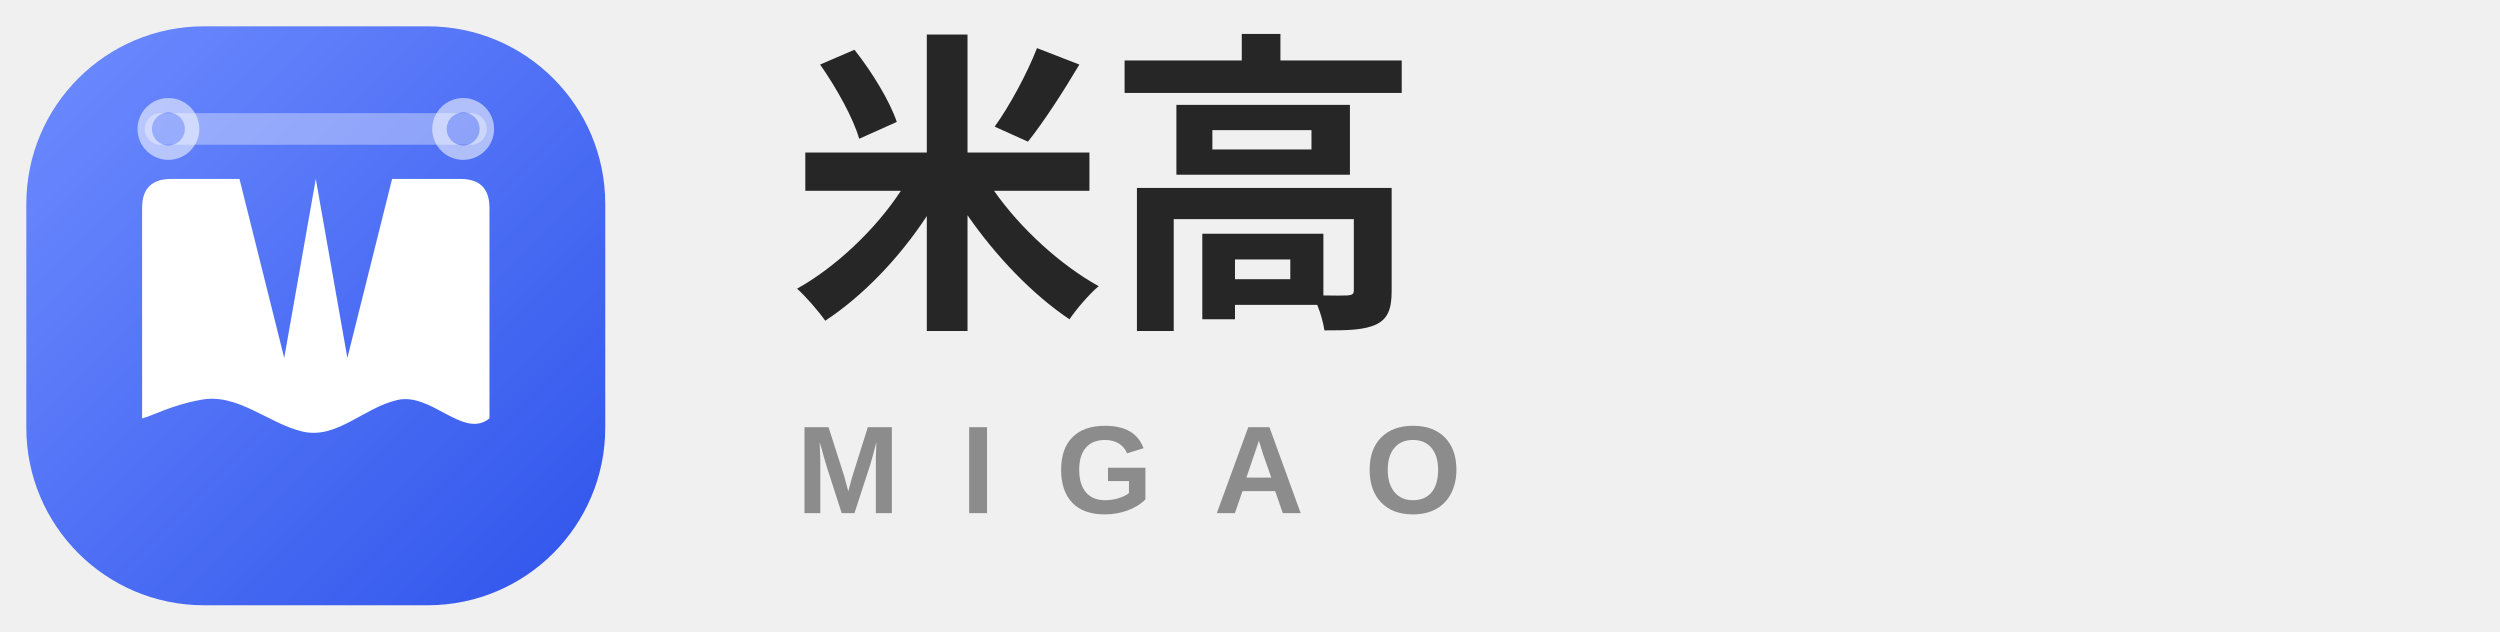
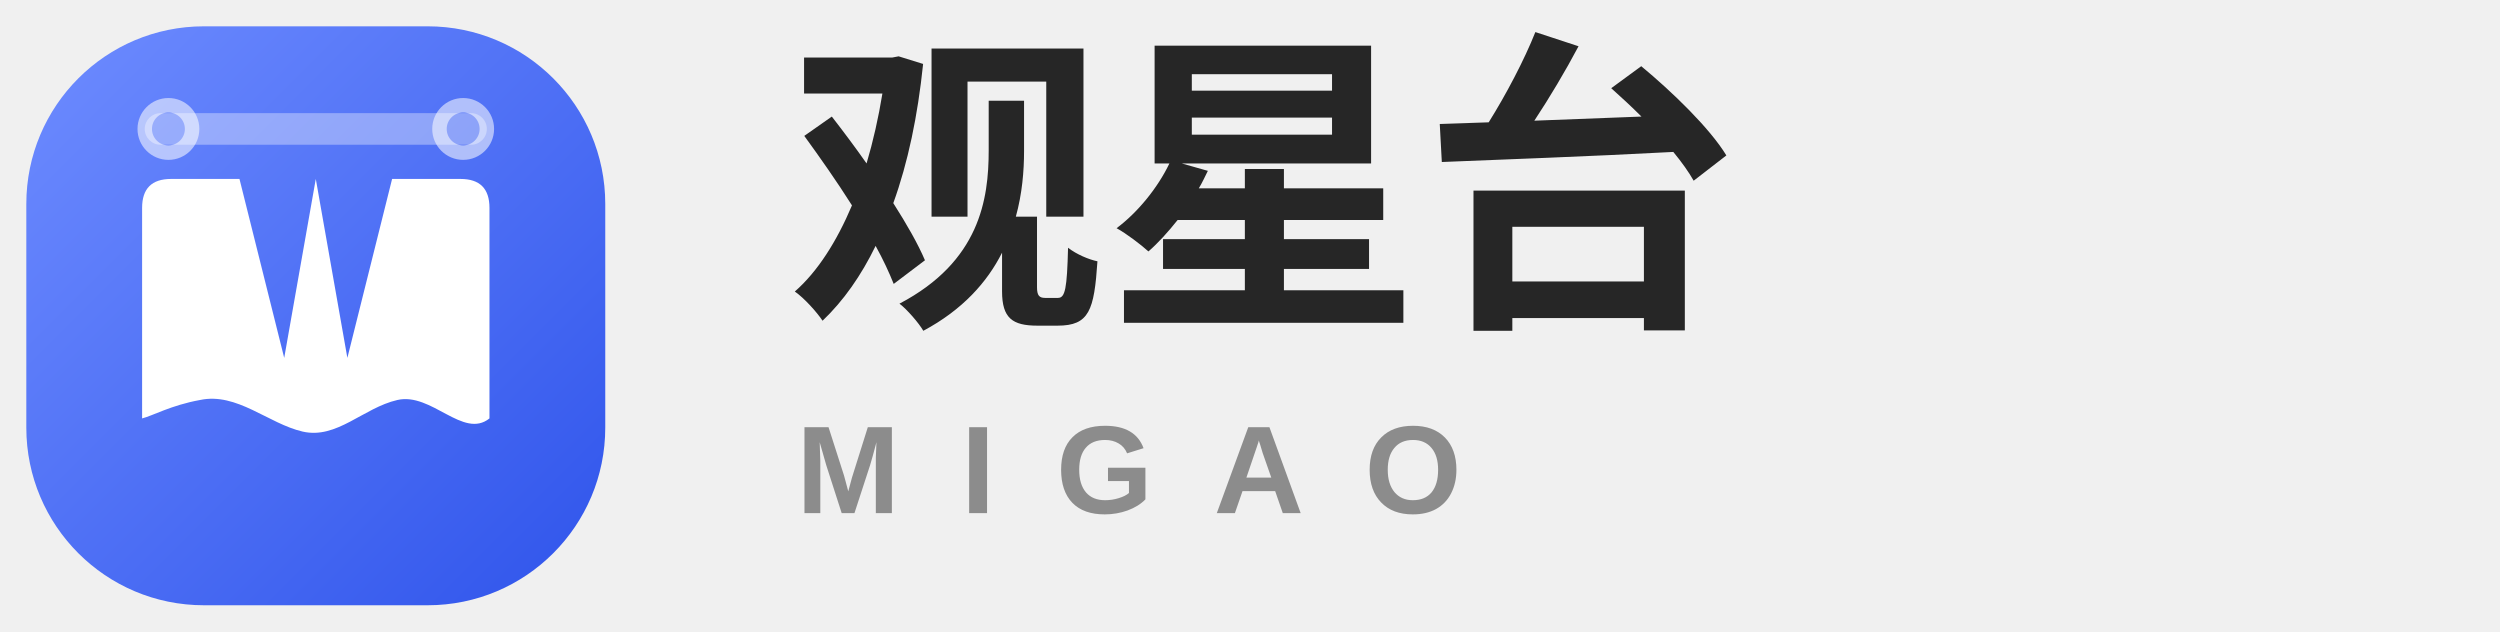
<svg xmlns="http://www.w3.org/2000/svg" viewBox="0 0 190 48" fill="none">
  <defs>
    <linearGradient id="tileB" x1="2" y1="2" x2="46" y2="46" gradientUnits="userSpaceOnUse">
      <stop offset="0" stop-color="#6E8CFF" />
      <stop offset="1" stop-color="#2F54EB" />
    </linearGradient>
  </defs>
  <rect x="2" y="2" width="44" height="44" rx="13.5" fill="url(#tileB)" />
  <rect x="11" y="8.6" width="26" height="2.4" rx="1.2" fill="#FFFFFF" fill-opacity="0.35" />
  <circle cx="12.8" cy="9.8" r="1.8" stroke="#FFFFFF" stroke-opacity="0.55" stroke-width="1.1" fill="none" />
  <circle cx="35.2" cy="9.8" r="1.8" stroke="#FFFFFF" stroke-opacity="0.55" stroke-width="1.1" fill="none" />
  <path fill="#FFFFFF" d="M10.8 31.8 L10.8 15.8 Q10.8 13.6 13 13.6 L18.2 13.6 L21.6 27.2 L24 13.6 L26.4 27.2 L29.8 13.6 L35 13.6 Q37.2 13.6 37.2 15.8 L37.2 31.8 C35.2 33.4 32.8 29.8 30.2 30.4 C27.6 31 25.6 33.4 23 32.8 C20.4 32.2 18 29.8 15.2 30.4 C13 30.8 11.6 31.6 10.8 31.8 Z" />
-   <text x="60" y="23" font-family="'PingFang SC','Hiragino Sans GB','Source Han Sans SC','Microsoft YaHei',sans-serif" font-size="24" font-weight="700" fill="#262626">米高</text>
+   <text x="60" y="23" font-family="'PingFang SC','Hiragino Sans GB','Source Han Sans SC','Microsoft YaHei',sans-serif" font-size="24" font-weight="700" fill="#262626">观星台</text>
  <text x="60.5" y="39" font-family="'Helvetica Neue',Arial,sans-serif" font-size="9.5" font-weight="600" letter-spacing="4.6" fill="#8C8C8C">MIGAO</text>
</svg>
